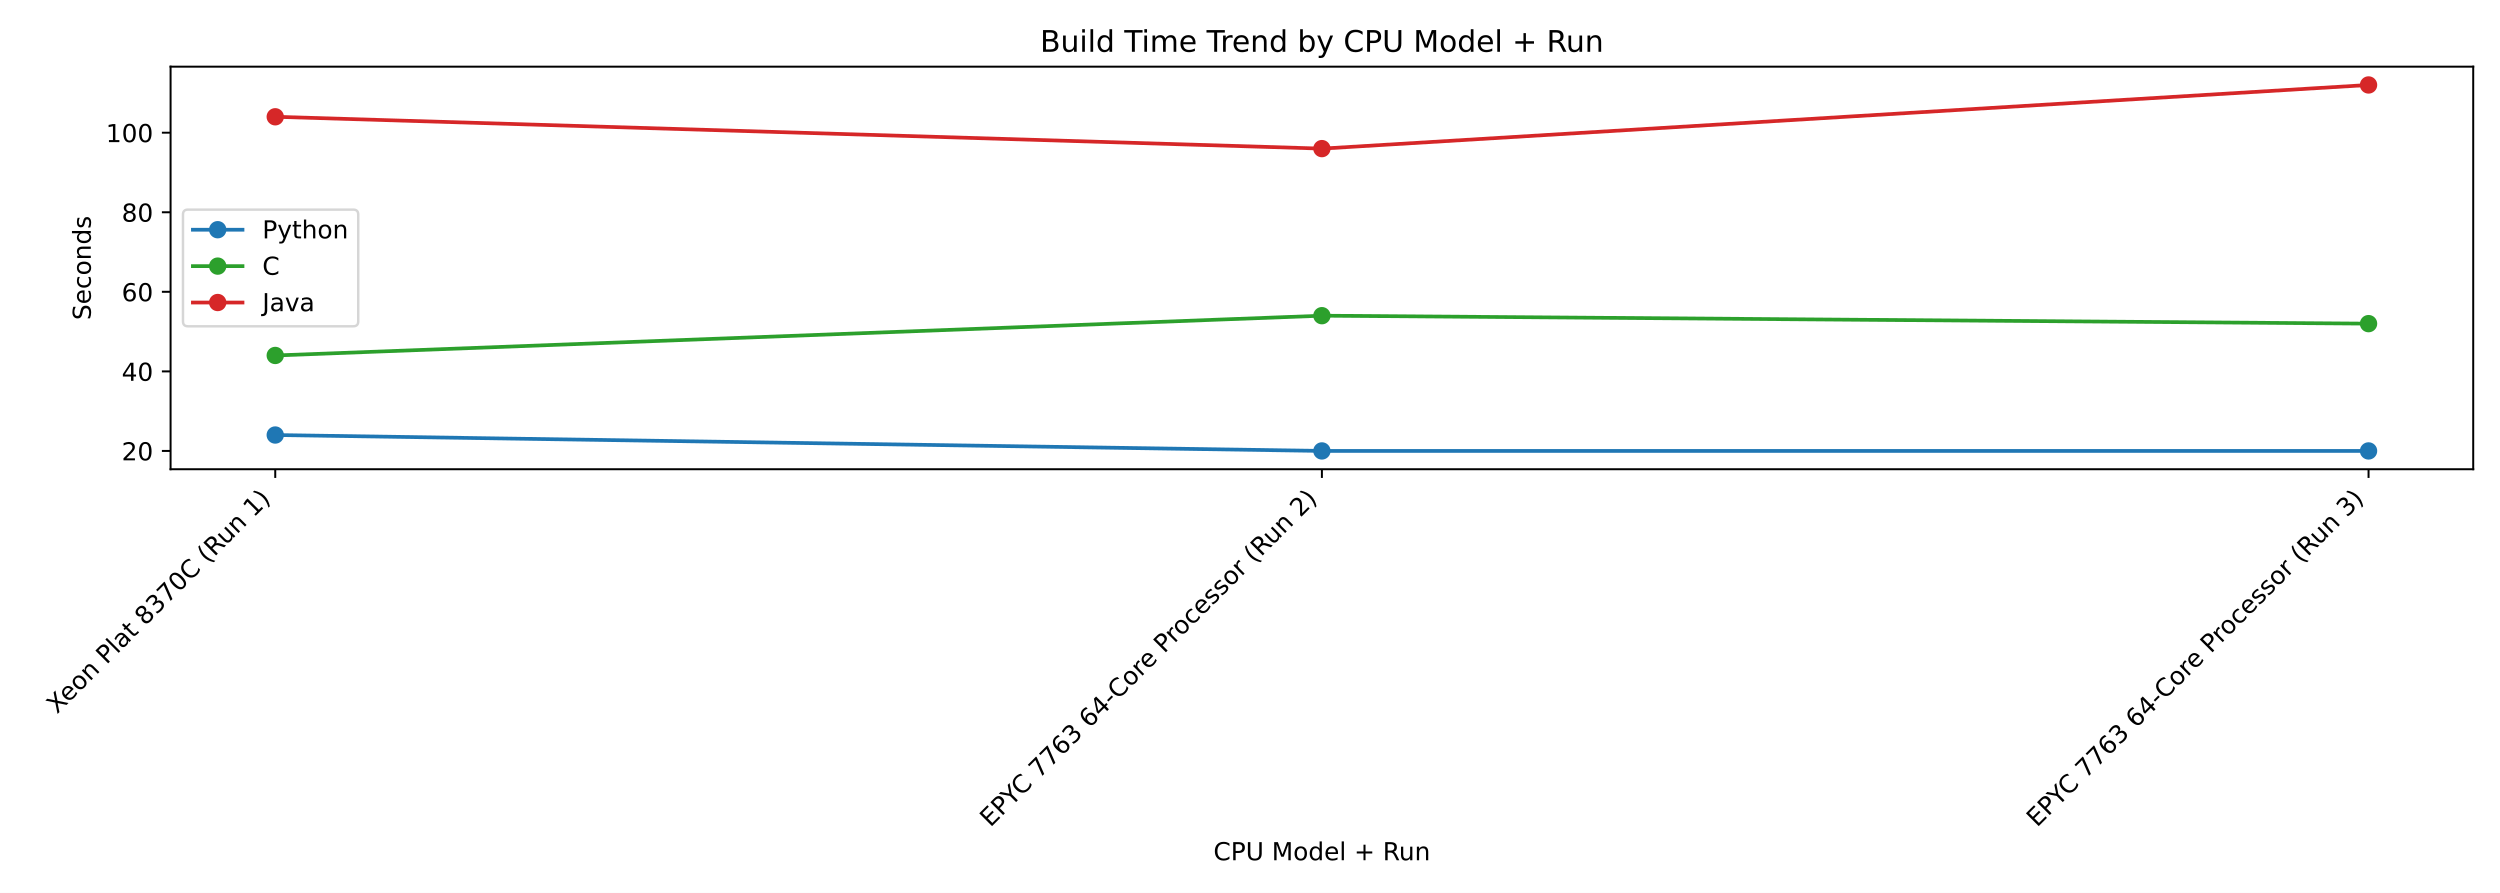
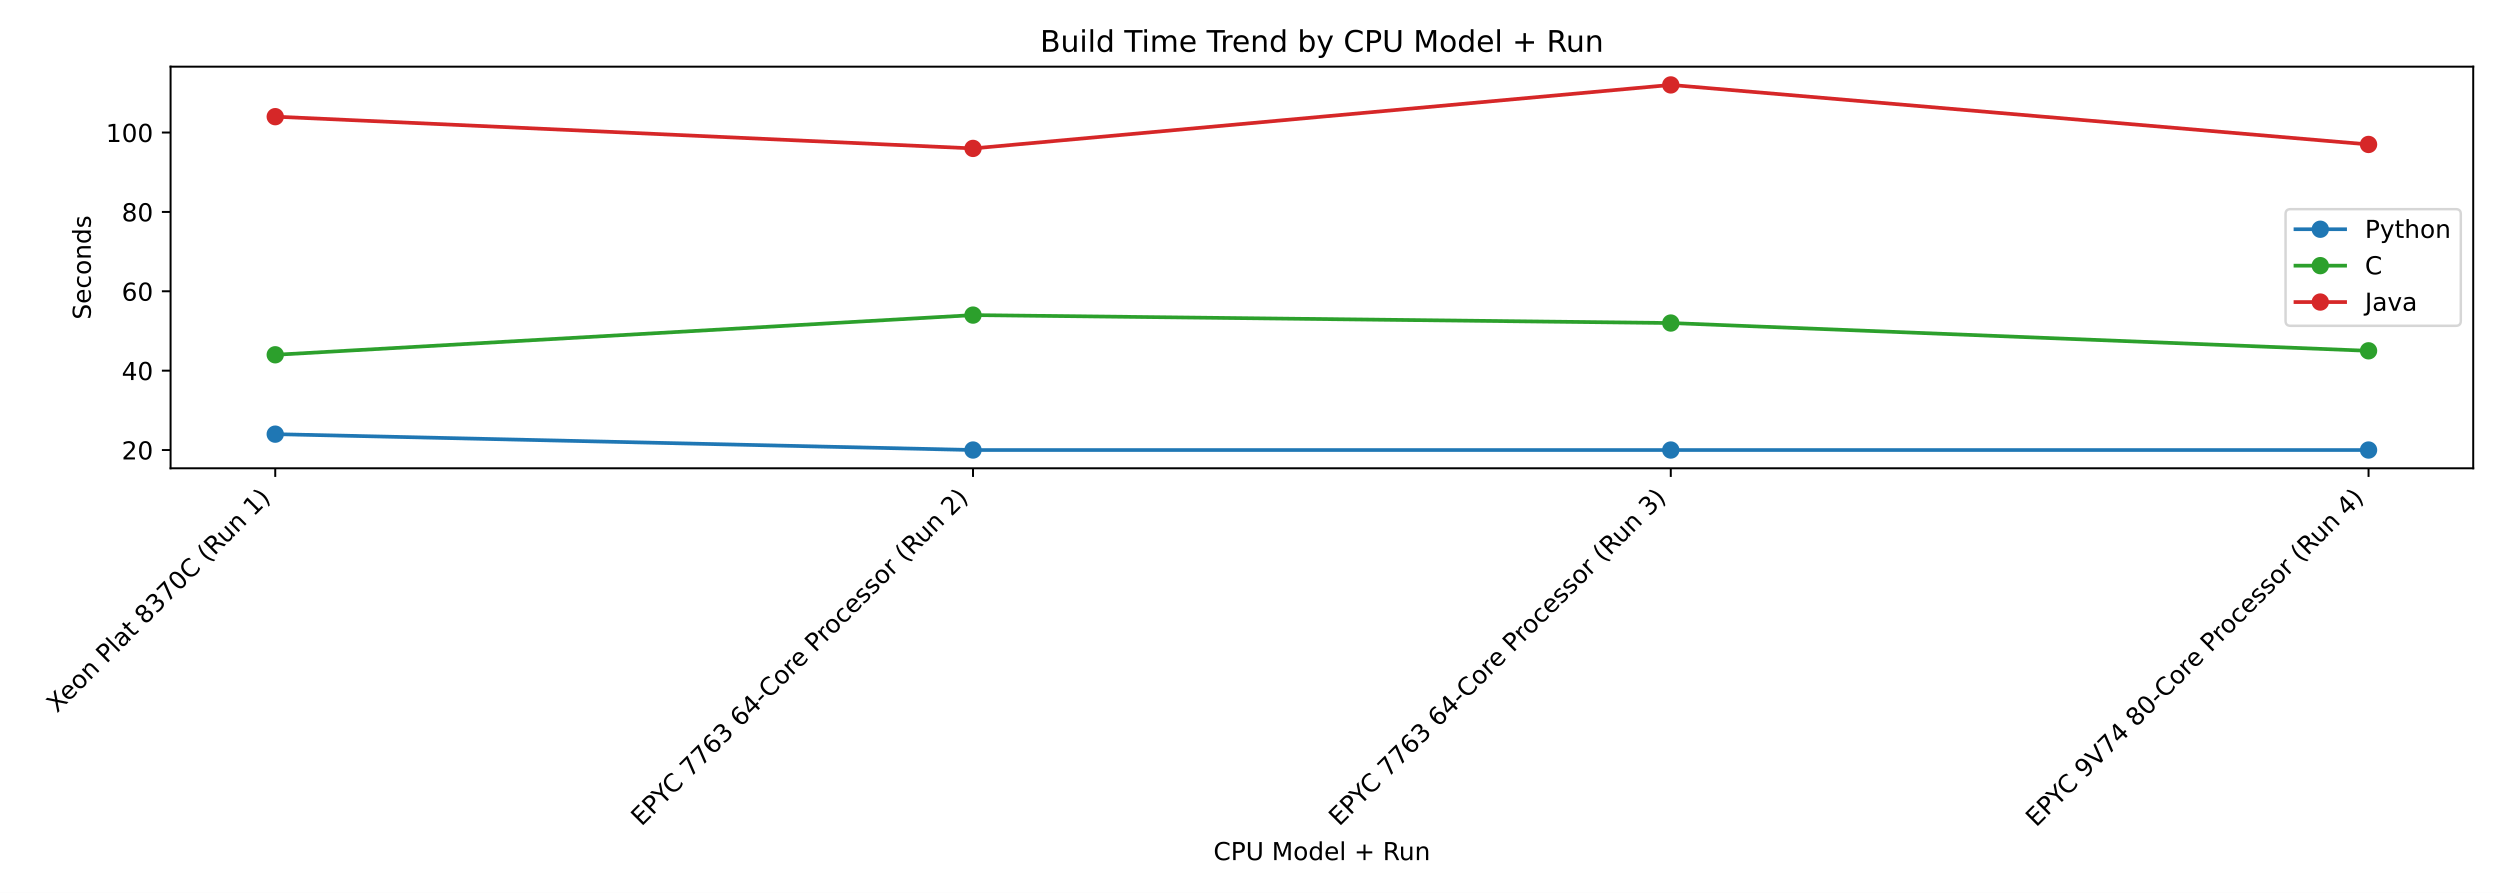
<svg xmlns="http://www.w3.org/2000/svg" xmlns:xlink="http://www.w3.org/1999/xlink" width="1008pt" height="360pt" viewBox="0 0 1008 360" version="1.1">
  <defs>
    <style type="text/css">*{stroke-linejoin: round; stroke-linecap: butt}</style>
  </defs>
  <g id="figure_1">
    <g id="patch_1">
      <path d="M 0 360  L 1008 360  L 1008 0  L 0 0  z " style="fill: #ffffff" />
    </g>
    <g id="axes_1">
      <g id="patch_2">
-         <path d="M 68.777 189.195  L 997.2 189.195  L 997.2 26.88  L 68.777 26.88  z " style="fill: #ffffff" />
+         <path d="M 68.777 188.813  L 997.2 188.813  L 997.2 26.88  L 68.777 26.88  z " style="fill: #ffffff" />
      </g>
      <g id="matplotlib.axis_1">
        <g id="xtick_1">
          <g id="line2d_1">
            <defs>
-               <path id="m099f69e1a4" d="M 0 0  L 0 3.5  " style="stroke: #000000; stroke-width: 0.8" />
-             </defs>
-             <g>
-               <use xlink:href="#m099f69e1a4" x="110.979" y="189.195" style="stroke: #000000; stroke-width: 0.8" />
+               <path id="m5caff3fb95" d="M 0 0  L 0 3.5  " style="stroke: #000000; stroke-width: 0.8" />
+             </defs>
+             <g>
+               <use xlink:href="#m5caff3fb95" x="110.979" y="188.813" style="stroke: #000000; stroke-width: 0.8" />
            </g>
          </g>
          <g id="text_1">
-             <g transform="translate(22.99344 288.0822) rotate(-45) scale(0.1 -0.1)">
+             <g transform="translate(22.99344 287.7003) rotate(-45) scale(0.1 -0.1)">
              <defs>
                <path id="DejaVuSans-58" d="M 403 4666  L 1081 4666  L 2241 2931  L 3406 4666  L 4084 4666  L 2584 2425  L 4184 0  L 3506 0  L 2194 1984  L 872 0  L 191 0  L 1856 2491  L 403 4666  z " transform="scale(0.015625)" />
                <path id="DejaVuSans-65" d="M 3597 1894  L 3597 1613  L 953 1613  Q 991 1019 1311 708  Q 1631 397 2203 397  Q 2534 397 2845 478  Q 3156 559 3463 722  L 3463 178  Q 3153 47 2828 -22  Q 2503 -91 2169 -91  Q 1331 -91 842 396  Q 353 884 353 1716  Q 353 2575 817 3079  Q 1281 3584 2069 3584  Q 2775 3584 3186 3129  Q 3597 2675 3597 1894  z M 3022 2063  Q 3016 2534 2758 2815  Q 2500 3097 2075 3097  Q 1594 3097 1305 2825  Q 1016 2553 972 2059  L 3022 2063  z " transform="scale(0.015625)" />
                <path id="DejaVuSans-6f" d="M 1959 3097  Q 1497 3097 1228 2736  Q 959 2375 959 1747  Q 959 1119 1226 758  Q 1494 397 1959 397  Q 2419 397 2687 759  Q 2956 1122 2956 1747  Q 2956 2369 2687 2733  Q 2419 3097 1959 3097  z M 1959 3584  Q 2709 3584 3137 3096  Q 3566 2609 3566 1747  Q 3566 888 3137 398  Q 2709 -91 1959 -91  Q 1206 -91 779 398  Q 353 888 353 1747  Q 353 2609 779 3096  Q 1206 3584 1959 3584  z " transform="scale(0.015625)" />
                <path id="DejaVuSans-6e" d="M 3513 2113  L 3513 0  L 2938 0  L 2938 2094  Q 2938 2591 2744 2837  Q 2550 3084 2163 3084  Q 1697 3084 1428 2787  Q 1159 2491 1159 1978  L 1159 0  L 581 0  L 581 3500  L 1159 3500  L 1159 2956  Q 1366 3272 1645 3428  Q 1925 3584 2291 3584  Q 2894 3584 3203 3211  Q 3513 2838 3513 2113  z " transform="scale(0.015625)" />
                <path id="DejaVuSans-20" transform="scale(0.015625)" />
                <path id="DejaVuSans-50" d="M 1259 4147  L 1259 2394  L 2053 2394  Q 2494 2394 2734 2622  Q 2975 2850 2975 3272  Q 2975 3691 2734 3919  Q 2494 4147 2053 4147  L 1259 4147  z M 628 4666  L 2053 4666  Q 2838 4666 3239 4311  Q 3641 3956 3641 3272  Q 3641 2581 3239 2228  Q 2838 1875 2053 1875  L 1259 1875  L 1259 0  L 628 0  L 628 4666  z " transform="scale(0.015625)" />
                <path id="DejaVuSans-6c" d="M 603 4863  L 1178 4863  L 1178 0  L 603 0  L 603 4863  z " transform="scale(0.015625)" />
                <path id="DejaVuSans-61" d="M 2194 1759  Q 1497 1759 1228 1600  Q 959 1441 959 1056  Q 959 750 1161 570  Q 1363 391 1709 391  Q 2188 391 2477 730  Q 2766 1069 2766 1631  L 2766 1759  L 2194 1759  z M 3341 1997  L 3341 0  L 2766 0  L 2766 531  Q 2569 213 2275 61  Q 1981 -91 1556 -91  Q 1019 -91 701 211  Q 384 513 384 1019  Q 384 1609 779 1909  Q 1175 2209 1959 2209  L 2766 2209  L 2766 2266  Q 2766 2663 2505 2880  Q 2244 3097 1772 3097  Q 1472 3097 1187 3025  Q 903 2953 641 2809  L 641 3341  Q 956 3463 1253 3523  Q 1550 3584 1831 3584  Q 2591 3584 2966 3190  Q 3341 2797 3341 1997  z " transform="scale(0.015625)" />
                <path id="DejaVuSans-74" d="M 1172 4494  L 1172 3500  L 2356 3500  L 2356 3053  L 1172 3053  L 1172 1153  Q 1172 725 1289 603  Q 1406 481 1766 481  L 2356 481  L 2356 0  L 1766 0  Q 1100 0 847 248  Q 594 497 594 1153  L 594 3053  L 172 3053  L 172 3500  L 594 3500  L 594 4494  L 1172 4494  z " transform="scale(0.015625)" />
                <path id="DejaVuSans-38" d="M 2034 2216  Q 1584 2216 1326 1975  Q 1069 1734 1069 1313  Q 1069 891 1326 650  Q 1584 409 2034 409  Q 2484 409 2743 651  Q 3003 894 3003 1313  Q 3003 1734 2745 1975  Q 2488 2216 2034 2216  z M 1403 2484  Q 997 2584 770 2862  Q 544 3141 544 3541  Q 544 4100 942 4425  Q 1341 4750 2034 4750  Q 2731 4750 3128 4425  Q 3525 4100 3525 3541  Q 3525 3141 3298 2862  Q 3072 2584 2669 2484  Q 3125 2378 3379 2068  Q 3634 1759 3634 1313  Q 3634 634 3220 271  Q 2806 -91 2034 -91  Q 1263 -91 848 271  Q 434 634 434 1313  Q 434 1759 690 2068  Q 947 2378 1403 2484  z M 1172 3481  Q 1172 3119 1398 2916  Q 1625 2713 2034 2713  Q 2441 2713 2670 2916  Q 2900 3119 2900 3481  Q 2900 3844 2670 4047  Q 2441 4250 2034 4250  Q 1625 4250 1398 4047  Q 1172 3844 1172 3481  z " transform="scale(0.015625)" />
                <path id="DejaVuSans-33" d="M 2597 2516  Q 3050 2419 3304 2112  Q 3559 1806 3559 1356  Q 3559 666 3084 287  Q 2609 -91 1734 -91  Q 1441 -91 1130 -33  Q 819 25 488 141  L 488 750  Q 750 597 1062 519  Q 1375 441 1716 441  Q 2309 441 2620 675  Q 2931 909 2931 1356  Q 2931 1769 2642 2001  Q 2353 2234 1838 2234  L 1294 2234  L 1294 2753  L 1863 2753  Q 2328 2753 2575 2939  Q 2822 3125 2822 3475  Q 2822 3834 2567 4026  Q 2313 4219 1838 4219  Q 1578 4219 1281 4162  Q 984 4106 628 3988  L 628 4550  Q 988 4650 1302 4700  Q 1616 4750 1894 4750  Q 2613 4750 3031 4423  Q 3450 4097 3450 3541  Q 3450 3153 3228 2886  Q 3006 2619 2597 2516  z " transform="scale(0.015625)" />
                <path id="DejaVuSans-37" d="M 525 4666  L 3525 4666  L 3525 4397  L 1831 0  L 1172 0  L 2766 4134  L 525 4134  L 525 4666  z " transform="scale(0.015625)" />
                <path id="DejaVuSans-30" d="M 2034 4250  Q 1547 4250 1301 3770  Q 1056 3291 1056 2328  Q 1056 1369 1301 889  Q 1547 409 2034 409  Q 2525 409 2770 889  Q 3016 1369 3016 2328  Q 3016 3291 2770 3770  Q 2525 4250 2034 4250  z M 2034 4750  Q 2819 4750 3233 4129  Q 3647 3509 3647 2328  Q 3647 1150 3233 529  Q 2819 -91 2034 -91  Q 1250 -91 836 529  Q 422 1150 422 2328  Q 422 3509 836 4129  Q 1250 4750 2034 4750  z " transform="scale(0.015625)" />
                <path id="DejaVuSans-43" d="M 4122 4306  L 4122 3641  Q 3803 3938 3442 4084  Q 3081 4231 2675 4231  Q 1875 4231 1450 3742  Q 1025 3253 1025 2328  Q 1025 1406 1450 917  Q 1875 428 2675 428  Q 3081 428 3442 575  Q 3803 722 4122 1019  L 4122 359  Q 3791 134 3420 21  Q 3050 -91 2638 -91  Q 1578 -91 968 557  Q 359 1206 359 2328  Q 359 3453 968 4101  Q 1578 4750 2638 4750  Q 3056 4750 3426 4639  Q 3797 4528 4122 4306  z " transform="scale(0.015625)" />
                <path id="DejaVuSans-28" d="M 1984 4856  Q 1566 4138 1362 3434  Q 1159 2731 1159 2009  Q 1159 1288 1364 580  Q 1569 -128 1984 -844  L 1484 -844  Q 1016 -109 783 600  Q 550 1309 550 2009  Q 550 2706 781 3412  Q 1013 4119 1484 4856  L 1984 4856  z " transform="scale(0.015625)" />
                <path id="DejaVuSans-52" d="M 2841 2188  Q 3044 2119 3236 1894  Q 3428 1669 3622 1275  L 4263 0  L 3584 0  L 2988 1197  Q 2756 1666 2539 1819  Q 2322 1972 1947 1972  L 1259 1972  L 1259 0  L 628 0  L 628 4666  L 2053 4666  Q 2853 4666 3247 4331  Q 3641 3997 3641 3322  Q 3641 2881 3436 2590  Q 3231 2300 2841 2188  z M 1259 4147  L 1259 2491  L 2053 2491  Q 2509 2491 2742 2702  Q 2975 2913 2975 3322  Q 2975 3731 2742 3939  Q 2509 4147 2053 4147  L 1259 4147  z " transform="scale(0.015625)" />
                <path id="DejaVuSans-75" d="M 544 1381  L 544 3500  L 1119 3500  L 1119 1403  Q 1119 906 1312 657  Q 1506 409 1894 409  Q 2359 409 2629 706  Q 2900 1003 2900 1516  L 2900 3500  L 3475 3500  L 3475 0  L 2900 0  L 2900 538  Q 2691 219 2414 64  Q 2138 -91 1772 -91  Q 1169 -91 856 284  Q 544 659 544 1381  z M 1991 3584  L 1991 3584  z " transform="scale(0.015625)" />
                <path id="DejaVuSans-31" d="M 794 531  L 1825 531  L 1825 4091  L 703 3866  L 703 4441  L 1819 4666  L 2450 4666  L 2450 531  L 3481 531  L 3481 0  L 794 0  L 794 531  z " transform="scale(0.015625)" />
                <path id="DejaVuSans-29" d="M 513 4856  L 1013 4856  Q 1481 4119 1714 3412  Q 1947 2706 1947 2009  Q 1947 1309 1714 600  Q 1481 -109 1013 -844  L 513 -844  Q 928 -128 1133 580  Q 1338 1288 1338 2009  Q 1338 2731 1133 3434  Q 928 4138 513 4856  z " transform="scale(0.015625)" />
              </defs>
              <use xlink:href="#DejaVuSans-58" />
              <use xlink:href="#DejaVuSans-65" transform="translate(64.00586 0)" />
              <use xlink:href="#DejaVuSans-6f" transform="translate(125.5293 0)" />
              <use xlink:href="#DejaVuSans-6e" transform="translate(186.7109 0)" />
              <use xlink:href="#DejaVuSans-20" transform="translate(250.0898 0)" />
              <use xlink:href="#DejaVuSans-50" transform="translate(281.877 0)" />
              <use xlink:href="#DejaVuSans-6c" transform="translate(342.1797 0)" />
              <use xlink:href="#DejaVuSans-61" transform="translate(369.9629 0)" />
              <use xlink:href="#DejaVuSans-74" transform="translate(431.2422 0)" />
              <use xlink:href="#DejaVuSans-20" transform="translate(470.4512 0)" />
              <use xlink:href="#DejaVuSans-38" transform="translate(502.2383 0)" />
              <use xlink:href="#DejaVuSans-33" transform="translate(565.8613 0)" />
              <use xlink:href="#DejaVuSans-37" transform="translate(629.4844 0)" />
              <use xlink:href="#DejaVuSans-30" transform="translate(693.1074 0)" />
              <use xlink:href="#DejaVuSans-43" transform="translate(756.7305 0)" />
              <use xlink:href="#DejaVuSans-20" transform="translate(826.5547 0)" />
              <use xlink:href="#DejaVuSans-28" transform="translate(858.3418 0)" />
              <use xlink:href="#DejaVuSans-52" transform="translate(897.3555 0)" />
              <use xlink:href="#DejaVuSans-75" transform="translate(962.3379 0)" />
              <use xlink:href="#DejaVuSans-6e" transform="translate(1025.717 0)" />
              <use xlink:href="#DejaVuSans-20" transform="translate(1089.096 0)" />
              <use xlink:href="#DejaVuSans-31" transform="translate(1120.883 0)" />
              <use xlink:href="#DejaVuSans-29" transform="translate(1184.506 0)" />
            </g>
          </g>
        </g>
        <g id="xtick_2">
          <g id="line2d_2">
            <g>
-               <use xlink:href="#m099f69e1a4" x="532.989" y="189.195" style="stroke: #000000; stroke-width: 0.8" />
+               <use xlink:href="#m5caff3fb95" x="392.319" y="188.813" style="stroke: #000000; stroke-width: 0.8" />
            </g>
          </g>
          <g id="text_2">
-             <g transform="translate(399.3058 333.78) rotate(-45) scale(0.1 -0.1)">
+             <g transform="translate(258.6357 333.3982) rotate(-45) scale(0.1 -0.1)">
              <defs>
                <path id="DejaVuSans-45" d="M 628 4666  L 3578 4666  L 3578 4134  L 1259 4134  L 1259 2753  L 3481 2753  L 3481 2222  L 1259 2222  L 1259 531  L 3634 531  L 3634 0  L 628 0  L 628 4666  z " transform="scale(0.015625)" />
                <path id="DejaVuSans-59" d="M -13 4666  L 666 4666  L 1959 2747  L 3244 4666  L 3922 4666  L 2272 2222  L 2272 0  L 1638 0  L 1638 2222  L -13 4666  z " transform="scale(0.015625)" />
                <path id="DejaVuSans-36" d="M 2113 2584  Q 1688 2584 1439 2293  Q 1191 2003 1191 1497  Q 1191 994 1439 701  Q 1688 409 2113 409  Q 2538 409 2786 701  Q 3034 994 3034 1497  Q 3034 2003 2786 2293  Q 2538 2584 2113 2584  z M 3366 4563  L 3366 3988  Q 3128 4100 2886 4159  Q 2644 4219 2406 4219  Q 1781 4219 1451 3797  Q 1122 3375 1075 2522  Q 1259 2794 1537 2939  Q 1816 3084 2150 3084  Q 2853 3084 3261 2657  Q 3669 2231 3669 1497  Q 3669 778 3244 343  Q 2819 -91 2113 -91  Q 1303 -91 875 529  Q 447 1150 447 2328  Q 447 3434 972 4092  Q 1497 4750 2381 4750  Q 2619 4750 2861 4703  Q 3103 4656 3366 4563  z " transform="scale(0.015625)" />
                <path id="DejaVuSans-34" d="M 2419 4116  L 825 1625  L 2419 1625  L 2419 4116  z M 2253 4666  L 3047 4666  L 3047 1625  L 3713 1625  L 3713 1100  L 3047 1100  L 3047 0  L 2419 0  L 2419 1100  L 313 1100  L 313 1709  L 2253 4666  z " transform="scale(0.015625)" />
                <path id="DejaVuSans-2d" d="M 313 2009  L 1997 2009  L 1997 1497  L 313 1497  L 313 2009  z " transform="scale(0.015625)" />
                <path id="DejaVuSans-72" d="M 2631 2963  Q 2534 3019 2420 3045  Q 2306 3072 2169 3072  Q 1681 3072 1420 2755  Q 1159 2438 1159 1844  L 1159 0  L 581 0  L 581 3500  L 1159 3500  L 1159 2956  Q 1341 3275 1631 3429  Q 1922 3584 2338 3584  Q 2397 3584 2469 3576  Q 2541 3569 2628 3553  L 2631 2963  z " transform="scale(0.015625)" />
                <path id="DejaVuSans-63" d="M 3122 3366  L 3122 2828  Q 2878 2963 2633 3030  Q 2388 3097 2138 3097  Q 1578 3097 1268 2742  Q 959 2388 959 1747  Q 959 1106 1268 751  Q 1578 397 2138 397  Q 2388 397 2633 464  Q 2878 531 3122 666  L 3122 134  Q 2881 22 2623 -34  Q 2366 -91 2075 -91  Q 1284 -91 818 406  Q 353 903 353 1747  Q 353 2603 823 3093  Q 1294 3584 2113 3584  Q 2378 3584 2631 3529  Q 2884 3475 3122 3366  z " transform="scale(0.015625)" />
                <path id="DejaVuSans-73" d="M 2834 3397  L 2834 2853  Q 2591 2978 2328 3040  Q 2066 3103 1784 3103  Q 1356 3103 1142 2972  Q 928 2841 928 2578  Q 928 2378 1081 2264  Q 1234 2150 1697 2047  L 1894 2003  Q 2506 1872 2764 1633  Q 3022 1394 3022 966  Q 3022 478 2636 193  Q 2250 -91 1575 -91  Q 1294 -91 989 -36  Q 684 19 347 128  L 347 722  Q 666 556 975 473  Q 1284 391 1588 391  Q 1994 391 2212 530  Q 2431 669 2431 922  Q 2431 1156 2273 1281  Q 2116 1406 1581 1522  L 1381 1569  Q 847 1681 609 1914  Q 372 2147 372 2553  Q 372 3047 722 3315  Q 1072 3584 1716 3584  Q 2034 3584 2315 3537  Q 2597 3491 2834 3397  z " transform="scale(0.015625)" />
                <path id="DejaVuSans-32" d="M 1228 531  L 3431 531  L 3431 0  L 469 0  L 469 531  Q 828 903 1448 1529  Q 2069 2156 2228 2338  Q 2531 2678 2651 2914  Q 2772 3150 2772 3378  Q 2772 3750 2511 3984  Q 2250 4219 1831 4219  Q 1534 4219 1204 4116  Q 875 4013 500 3803  L 500 4441  Q 881 4594 1212 4672  Q 1544 4750 1819 4750  Q 2544 4750 2975 4387  Q 3406 4025 3406 3419  Q 3406 3131 3298 2873  Q 3191 2616 2906 2266  Q 2828 2175 2409 1742  Q 1991 1309 1228 531  z " transform="scale(0.015625)" />
              </defs>
              <use xlink:href="#DejaVuSans-45" />
              <use xlink:href="#DejaVuSans-50" transform="translate(63.18359 0)" />
              <use xlink:href="#DejaVuSans-59" transform="translate(121.2363 0)" />
              <use xlink:href="#DejaVuSans-43" transform="translate(176.8203 0)" />
              <use xlink:href="#DejaVuSans-20" transform="translate(246.6445 0)" />
              <use xlink:href="#DejaVuSans-37" transform="translate(278.4316 0)" />
              <use xlink:href="#DejaVuSans-37" transform="translate(342.0547 0)" />
              <use xlink:href="#DejaVuSans-36" transform="translate(405.6777 0)" />
              <use xlink:href="#DejaVuSans-33" transform="translate(469.3008 0)" />
              <use xlink:href="#DejaVuSans-20" transform="translate(532.9238 0)" />
              <use xlink:href="#DejaVuSans-36" transform="translate(564.7109 0)" />
              <use xlink:href="#DejaVuSans-34" transform="translate(628.334 0)" />
              <use xlink:href="#DejaVuSans-2d" transform="translate(691.957 0)" />
              <use xlink:href="#DejaVuSans-43" transform="translate(728.041 0)" />
              <use xlink:href="#DejaVuSans-6f" transform="translate(797.8652 0)" />
              <use xlink:href="#DejaVuSans-72" transform="translate(859.0469 0)" />
              <use xlink:href="#DejaVuSans-65" transform="translate(897.9102 0)" />
              <use xlink:href="#DejaVuSans-20" transform="translate(959.4336 0)" />
              <use xlink:href="#DejaVuSans-50" transform="translate(991.2207 0)" />
              <use xlink:href="#DejaVuSans-72" transform="translate(1049.773 0)" />
              <use xlink:href="#DejaVuSans-6f" transform="translate(1088.637 0)" />
              <use xlink:href="#DejaVuSans-63" transform="translate(1149.818 0)" />
              <use xlink:href="#DejaVuSans-65" transform="translate(1204.799 0)" />
              <use xlink:href="#DejaVuSans-73" transform="translate(1266.322 0)" />
              <use xlink:href="#DejaVuSans-73" transform="translate(1318.422 0)" />
              <use xlink:href="#DejaVuSans-6f" transform="translate(1370.521 0)" />
              <use xlink:href="#DejaVuSans-72" transform="translate(1431.703 0)" />
              <use xlink:href="#DejaVuSans-20" transform="translate(1472.816 0)" />
              <use xlink:href="#DejaVuSans-28" transform="translate(1504.604 0)" />
              <use xlink:href="#DejaVuSans-52" transform="translate(1543.617 0)" />
              <use xlink:href="#DejaVuSans-75" transform="translate(1608.6 0)" />
              <use xlink:href="#DejaVuSans-6e" transform="translate(1671.979 0)" />
              <use xlink:href="#DejaVuSans-20" transform="translate(1735.357 0)" />
              <use xlink:href="#DejaVuSans-32" transform="translate(1767.145 0)" />
              <use xlink:href="#DejaVuSans-29" transform="translate(1830.768 0)" />
            </g>
          </g>
        </g>
        <g id="xtick_3">
          <g id="line2d_3">
            <g>
-               <use xlink:href="#m099f69e1a4" x="954.999" y="189.195" style="stroke: #000000; stroke-width: 0.8" />
+               <use xlink:href="#m5caff3fb95" x="673.659" y="188.813" style="stroke: #000000; stroke-width: 0.8" />
            </g>
          </g>
          <g id="text_3">
-             <g transform="translate(821.316 333.78) rotate(-45) scale(0.1 -0.1)">
+             <g transform="translate(539.9759 333.3982) rotate(-45) scale(0.1 -0.1)">
              <use xlink:href="#DejaVuSans-45" />
              <use xlink:href="#DejaVuSans-50" transform="translate(63.18359 0)" />
              <use xlink:href="#DejaVuSans-59" transform="translate(121.2363 0)" />
              <use xlink:href="#DejaVuSans-43" transform="translate(176.8203 0)" />
              <use xlink:href="#DejaVuSans-20" transform="translate(246.6445 0)" />
              <use xlink:href="#DejaVuSans-37" transform="translate(278.4316 0)" />
              <use xlink:href="#DejaVuSans-37" transform="translate(342.0547 0)" />
              <use xlink:href="#DejaVuSans-36" transform="translate(405.6777 0)" />
              <use xlink:href="#DejaVuSans-33" transform="translate(469.3008 0)" />
              <use xlink:href="#DejaVuSans-20" transform="translate(532.9238 0)" />
              <use xlink:href="#DejaVuSans-36" transform="translate(564.7109 0)" />
              <use xlink:href="#DejaVuSans-34" transform="translate(628.334 0)" />
              <use xlink:href="#DejaVuSans-2d" transform="translate(691.957 0)" />
              <use xlink:href="#DejaVuSans-43" transform="translate(728.041 0)" />
              <use xlink:href="#DejaVuSans-6f" transform="translate(797.8652 0)" />
              <use xlink:href="#DejaVuSans-72" transform="translate(859.0469 0)" />
              <use xlink:href="#DejaVuSans-65" transform="translate(897.9102 0)" />
              <use xlink:href="#DejaVuSans-20" transform="translate(959.4336 0)" />
              <use xlink:href="#DejaVuSans-50" transform="translate(991.2207 0)" />
              <use xlink:href="#DejaVuSans-72" transform="translate(1049.773 0)" />
              <use xlink:href="#DejaVuSans-6f" transform="translate(1088.637 0)" />
              <use xlink:href="#DejaVuSans-63" transform="translate(1149.818 0)" />
              <use xlink:href="#DejaVuSans-65" transform="translate(1204.799 0)" />
              <use xlink:href="#DejaVuSans-73" transform="translate(1266.322 0)" />
              <use xlink:href="#DejaVuSans-73" transform="translate(1318.422 0)" />
              <use xlink:href="#DejaVuSans-6f" transform="translate(1370.521 0)" />
              <use xlink:href="#DejaVuSans-72" transform="translate(1431.703 0)" />
              <use xlink:href="#DejaVuSans-20" transform="translate(1472.816 0)" />
              <use xlink:href="#DejaVuSans-28" transform="translate(1504.604 0)" />
              <use xlink:href="#DejaVuSans-52" transform="translate(1543.617 0)" />
              <use xlink:href="#DejaVuSans-75" transform="translate(1608.6 0)" />
              <use xlink:href="#DejaVuSans-6e" transform="translate(1671.979 0)" />
              <use xlink:href="#DejaVuSans-20" transform="translate(1735.357 0)" />
              <use xlink:href="#DejaVuSans-33" transform="translate(1767.145 0)" />
              <use xlink:href="#DejaVuSans-29" transform="translate(1830.768 0)" />
            </g>
          </g>
        </g>
-         <g id="text_4">
-           <g transform="translate(489.2661 346.849) scale(0.1 -0.1)">
+         <g id="xtick_4">
+           <g id="line2d_4">
+             <g>
+               <use xlink:href="#m5caff3fb95" x="954.999" y="188.813" style="stroke: #000000; stroke-width: 0.8" />
+             </g>
+           </g>
+           <g id="text_4">
+             <g transform="translate(820.9779 333.7363) rotate(-45) scale(0.1 -0.1)">
+               <defs>
+                 <path id="DejaVuSans-39" d="M 703 97  L 703 672  Q 941 559 1184 500  Q 1428 441 1663 441  Q 2288 441 2617 861  Q 2947 1281 2994 2138  Q 2813 1869 2534 1725  Q 2256 1581 1919 1581  Q 1219 1581 811 2004  Q 403 2428 403 3163  Q 403 3881 828 4315  Q 1253 4750 1959 4750  Q 2769 4750 3195 4129  Q 3622 3509 3622 2328  Q 3622 1225 3098 567  Q 2575 -91 1691 -91  Q 1453 -91 1209 -44  Q 966 3 703 97  z M 1959 2075  Q 2384 2075 2632 2365  Q 2881 2656 2881 3163  Q 2881 3666 2632 3958  Q 2384 4250 1959 4250  Q 1534 4250 1286 3958  Q 1038 3666 1038 3163  Q 1038 2656 1286 2365  Q 1534 2075 1959 2075  z " transform="scale(0.015625)" />
+                 <path id="DejaVuSans-56" d="M 1831 0  L 50 4666  L 709 4666  L 2188 738  L 3669 4666  L 4325 4666  L 2547 0  L 1831 0  z " transform="scale(0.015625)" />
+               </defs>
+               <use xlink:href="#DejaVuSans-45" />
+               <use xlink:href="#DejaVuSans-50" transform="translate(63.18359 0)" />
+               <use xlink:href="#DejaVuSans-59" transform="translate(121.2363 0)" />
+               <use xlink:href="#DejaVuSans-43" transform="translate(176.8203 0)" />
+               <use xlink:href="#DejaVuSans-20" transform="translate(246.6445 0)" />
+               <use xlink:href="#DejaVuSans-39" transform="translate(278.4316 0)" />
+               <use xlink:href="#DejaVuSans-56" transform="translate(342.0547 0)" />
+               <use xlink:href="#DejaVuSans-37" transform="translate(410.4629 0)" />
+               <use xlink:href="#DejaVuSans-34" transform="translate(474.0859 0)" />
+               <use xlink:href="#DejaVuSans-20" transform="translate(537.709 0)" />
+               <use xlink:href="#DejaVuSans-38" transform="translate(569.4961 0)" />
+               <use xlink:href="#DejaVuSans-30" transform="translate(633.1191 0)" />
+               <use xlink:href="#DejaVuSans-2d" transform="translate(696.7422 0)" />
+               <use xlink:href="#DejaVuSans-43" transform="translate(732.8262 0)" />
+               <use xlink:href="#DejaVuSans-6f" transform="translate(802.6504 0)" />
+               <use xlink:href="#DejaVuSans-72" transform="translate(863.832 0)" />
+               <use xlink:href="#DejaVuSans-65" transform="translate(902.6953 0)" />
+               <use xlink:href="#DejaVuSans-20" transform="translate(964.2188 0)" />
+               <use xlink:href="#DejaVuSans-50" transform="translate(996.0059 0)" />
+               <use xlink:href="#DejaVuSans-72" transform="translate(1054.559 0)" />
+               <use xlink:href="#DejaVuSans-6f" transform="translate(1093.422 0)" />
+               <use xlink:href="#DejaVuSans-63" transform="translate(1154.604 0)" />
+               <use xlink:href="#DejaVuSans-65" transform="translate(1209.584 0)" />
+               <use xlink:href="#DejaVuSans-73" transform="translate(1271.107 0)" />
+               <use xlink:href="#DejaVuSans-73" transform="translate(1323.207 0)" />
+               <use xlink:href="#DejaVuSans-6f" transform="translate(1375.307 0)" />
+               <use xlink:href="#DejaVuSans-72" transform="translate(1436.488 0)" />
+               <use xlink:href="#DejaVuSans-20" transform="translate(1477.602 0)" />
+               <use xlink:href="#DejaVuSans-28" transform="translate(1509.389 0)" />
+               <use xlink:href="#DejaVuSans-52" transform="translate(1548.402 0)" />
+               <use xlink:href="#DejaVuSans-75" transform="translate(1613.385 0)" />
+               <use xlink:href="#DejaVuSans-6e" transform="translate(1676.764 0)" />
+               <use xlink:href="#DejaVuSans-20" transform="translate(1740.143 0)" />
+               <use xlink:href="#DejaVuSans-34" transform="translate(1771.93 0)" />
+               <use xlink:href="#DejaVuSans-29" transform="translate(1835.553 0)" />
+             </g>
+           </g>
+         </g>
+         <g id="text_5">
+           <g transform="translate(489.2661 346.8053) scale(0.1 -0.1)">
            <defs>
              <path id="DejaVuSans-55" d="M 556 4666  L 1191 4666  L 1191 1831  Q 1191 1081 1462 751  Q 1734 422 2344 422  Q 2950 422 3222 751  Q 3494 1081 3494 1831  L 3494 4666  L 4128 4666  L 4128 1753  Q 4128 841 3676 375  Q 3225 -91 2344 -91  Q 1459 -91 1007 375  Q 556 841 556 1753  L 556 4666  z " transform="scale(0.015625)" />
              <path id="DejaVuSans-4d" d="M 628 4666  L 1569 4666  L 2759 1491  L 3956 4666  L 4897 4666  L 4897 0  L 4281 0  L 4281 4097  L 3078 897  L 2444 897  L 1241 4097  L 1241 0  L 628 0  L 628 4666  z " transform="scale(0.015625)" />
              <path id="DejaVuSans-64" d="M 2906 2969  L 2906 4863  L 3481 4863  L 3481 0  L 2906 0  L 2906 525  Q 2725 213 2448 61  Q 2172 -91 1784 -91  Q 1150 -91 751 415  Q 353 922 353 1747  Q 353 2572 751 3078  Q 1150 3584 1784 3584  Q 2172 3584 2448 3432  Q 2725 3281 2906 2969  z M 947 1747  Q 947 1113 1208 752  Q 1469 391 1925 391  Q 2381 391 2643 752  Q 2906 1113 2906 1747  Q 2906 2381 2643 2742  Q 2381 3103 1925 3103  Q 1469 3103 1208 2742  Q 947 2381 947 1747  z " transform="scale(0.015625)" />
              <path id="DejaVuSans-2b" d="M 2944 4013  L 2944 2272  L 4684 2272  L 4684 1741  L 2944 1741  L 2944 0  L 2419 0  L 2419 1741  L 678 1741  L 678 2272  L 2419 2272  L 2419 4013  L 2944 4013  z " transform="scale(0.015625)" />
            </defs>
            <use xlink:href="#DejaVuSans-43" />
            <use xlink:href="#DejaVuSans-50" transform="translate(69.82422 0)" />
            <use xlink:href="#DejaVuSans-55" transform="translate(130.127 0)" />
            <use xlink:href="#DejaVuSans-20" transform="translate(203.3203 0)" />
            <use xlink:href="#DejaVuSans-4d" transform="translate(235.1074 0)" />
            <use xlink:href="#DejaVuSans-6f" transform="translate(321.3867 0)" />
            <use xlink:href="#DejaVuSans-64" transform="translate(382.5684 0)" />
            <use xlink:href="#DejaVuSans-65" transform="translate(446.0449 0)" />
            <use xlink:href="#DejaVuSans-6c" transform="translate(507.5684 0)" />
            <use xlink:href="#DejaVuSans-20" transform="translate(535.3516 0)" />
            <use xlink:href="#DejaVuSans-2b" transform="translate(567.1387 0)" />
            <use xlink:href="#DejaVuSans-20" transform="translate(650.9277 0)" />
            <use xlink:href="#DejaVuSans-52" transform="translate(682.7148 0)" />
            <use xlink:href="#DejaVuSans-75" transform="translate(747.6973 0)" />
            <use xlink:href="#DejaVuSans-6e" transform="translate(811.0762 0)" />
          </g>
        </g>
      </g>
      <g id="matplotlib.axis_2">
        <g id="ytick_1">
-           <g id="line2d_4">
-             <defs>
-               <path id="m8f32194671" d="M 0 0  L -3.5 0  " style="stroke: #000000; stroke-width: 0.8" />
-             </defs>
-             <g>
-               <use xlink:href="#m8f32194671" x="68.777" y="181.817" style="stroke: #000000; stroke-width: 0.8" />
-             </g>
-           </g>
-           <g id="text_5">
-             <g transform="translate(49.0525 185.616) scale(0.1 -0.1)">
+           <g id="line2d_5">
+             <defs>
+               <path id="m54c2127c30" d="M 0 0  L -3.5 0  " style="stroke: #000000; stroke-width: 0.8" />
+             </defs>
+             <g>
+               <use xlink:href="#m54c2127c30" x="68.777" y="181.452" style="stroke: #000000; stroke-width: 0.8" />
+             </g>
+           </g>
+           <g id="text_6">
+             <g transform="translate(49.0525 185.2515) scale(0.1 -0.1)">
              <use xlink:href="#DejaVuSans-32" />
              <use xlink:href="#DejaVuSans-30" transform="translate(63.62305 0)" />
            </g>
          </g>
        </g>
        <g id="ytick_2">
-           <g id="line2d_5">
-             <g>
-               <use xlink:href="#m8f32194671" x="68.777" y="149.739" style="stroke: #000000; stroke-width: 0.8" />
-             </g>
-           </g>
-           <g id="text_6">
-             <g transform="translate(49.0525 153.538) scale(0.1 -0.1)">
+           <g id="line2d_6">
+             <g>
+               <use xlink:href="#m54c2127c30" x="68.777" y="149.45" style="stroke: #000000; stroke-width: 0.8" />
+             </g>
+           </g>
+           <g id="text_7">
+             <g transform="translate(49.0525 153.249) scale(0.1 -0.1)">
              <use xlink:href="#DejaVuSans-34" />
              <use xlink:href="#DejaVuSans-30" transform="translate(63.62305 0)" />
            </g>
          </g>
        </g>
        <g id="ytick_3">
-           <g id="line2d_6">
-             <g>
-               <use xlink:href="#m8f32194671" x="68.777" y="117.661" style="stroke: #000000; stroke-width: 0.8" />
-             </g>
-           </g>
-           <g id="text_7">
-             <g transform="translate(49.0525 121.46) scale(0.1 -0.1)">
+           <g id="line2d_7">
+             <g>
+               <use xlink:href="#m54c2127c30" x="68.777" y="117.447" style="stroke: #000000; stroke-width: 0.8" />
+             </g>
+           </g>
+           <g id="text_8">
+             <g transform="translate(49.0525 121.2464) scale(0.1 -0.1)">
              <use xlink:href="#DejaVuSans-36" />
              <use xlink:href="#DejaVuSans-30" transform="translate(63.62305 0)" />
            </g>
          </g>
        </g>
        <g id="ytick_4">
-           <g id="line2d_7">
-             <g>
-               <use xlink:href="#m8f32194671" x="68.777" y="85.583" style="stroke: #000000; stroke-width: 0.8" />
-             </g>
-           </g>
-           <g id="text_8">
-             <g transform="translate(49.0525 89.38198) scale(0.1 -0.1)">
+           <g id="line2d_8">
+             <g>
+               <use xlink:href="#m54c2127c30" x="68.777" y="85.445" style="stroke: #000000; stroke-width: 0.8" />
+             </g>
+           </g>
+           <g id="text_9">
+             <g transform="translate(49.0525 89.24388) scale(0.1 -0.1)">
              <use xlink:href="#DejaVuSans-38" />
              <use xlink:href="#DejaVuSans-30" transform="translate(63.62305 0)" />
            </g>
          </g>
        </g>
        <g id="ytick_5">
-           <g id="line2d_8">
-             <g>
-               <use xlink:href="#m8f32194671" x="68.777" y="53.505" style="stroke: #000000; stroke-width: 0.8" />
-             </g>
-           </g>
-           <g id="text_9">
-             <g transform="translate(42.69 57.30397) scale(0.1 -0.1)">
+           <g id="line2d_9">
+             <g>
+               <use xlink:href="#m54c2127c30" x="68.777" y="53.442" style="stroke: #000000; stroke-width: 0.8" />
+             </g>
+           </g>
+           <g id="text_10">
+             <g transform="translate(42.69 57.24133) scale(0.1 -0.1)">
              <use xlink:href="#DejaVuSans-31" />
              <use xlink:href="#DejaVuSans-30" transform="translate(63.62305 0)" />
              <use xlink:href="#DejaVuSans-30" transform="translate(127.2461 0)" />
            </g>
          </g>
        </g>
-         <g id="text_10">
-           <g transform="translate(36.61031 129.0444) rotate(-90) scale(0.1 -0.1)">
+         <g id="text_11">
+           <g transform="translate(36.61031 128.8535) rotate(-90) scale(0.1 -0.1)">
            <defs>
              <path id="DejaVuSans-53" d="M 3425 4513  L 3425 3897  Q 3066 4069 2747 4153  Q 2428 4238 2131 4238  Q 1616 4238 1336 4038  Q 1056 3838 1056 3469  Q 1056 3159 1242 3001  Q 1428 2844 1947 2747  L 2328 2669  Q 3034 2534 3370 2195  Q 3706 1856 3706 1288  Q 3706 609 3251 259  Q 2797 -91 1919 -91  Q 1588 -91 1214 -16  Q 841 59 441 206  L 441 856  Q 825 641 1194 531  Q 1563 422 1919 422  Q 2459 422 2753 634  Q 3047 847 3047 1241  Q 3047 1584 2836 1778  Q 2625 1972 2144 2069  L 1759 2144  Q 1053 2284 737 2584  Q 422 2884 422 3419  Q 422 4038 858 4394  Q 1294 4750 2059 4750  Q 2388 4750 2728 4690  Q 3069 4631 3425 4513  z " transform="scale(0.015625)" />
            </defs>
            <use xlink:href="#DejaVuSans-53" />
            <use xlink:href="#DejaVuSans-65" transform="translate(63.47656 0)" />
            <use xlink:href="#DejaVuSans-63" transform="translate(125 0)" />
            <use xlink:href="#DejaVuSans-6f" transform="translate(179.9805 0)" />
            <use xlink:href="#DejaVuSans-6e" transform="translate(241.1621 0)" />
            <use xlink:href="#DejaVuSans-64" transform="translate(304.541 0)" />
            <use xlink:href="#DejaVuSans-73" transform="translate(368.0176 0)" />
          </g>
        </g>
      </g>
-       <g id="line2d_9">
-         <path d="M 110.979 175.401  L 532.989 181.817  L 954.999 181.817  " clip-path="url(#pe4ee0ca2cb)" style="fill: none; stroke: #1f77b4; stroke-width: 1.5; stroke-linecap: square" />
+       <g id="line2d_10">
+         <path d="M 110.979 175.052  L 392.319 181.452  L 673.659 181.452  L 954.999 181.452  " clip-path="url(#p9d8c6e2c85)" style="fill: none; stroke: #1f77b4; stroke-width: 1.5; stroke-linecap: square" />
        <defs>
-           <path id="ma20480d76b" d="M 0 3  C 0.796 3 1.559 2.684 2.121 2.121  C 2.684 1.559 3 0.796 3 0  C 3 -0.796 2.684 -1.559 2.121 -2.121  C 1.559 -2.684 0.796 -3 0 -3  C -0.796 -3 -1.559 -2.684 -2.121 -2.121  C -2.684 -1.559 -3 -0.796 -3 0  C -3 0.796 -2.684 1.559 -2.121 2.121  C -1.559 2.684 -0.796 3 0 3  z " style="stroke: #1f77b4" />
+           <path id="m70d9141409" d="M 0 3  C 0.796 3 1.559 2.684 2.121 2.121  C 2.684 1.559 3 0.796 3 0  C 3 -0.796 2.684 -1.559 2.121 -2.121  C 1.559 -2.684 0.796 -3 0 -3  C -0.796 -3 -1.559 -2.684 -2.121 -2.121  C -2.684 -1.559 -3 -0.796 -3 0  C -3 0.796 -2.684 1.559 -2.121 2.121  C -1.559 2.684 -0.796 3 0 3  z " style="stroke: #1f77b4" />
        </defs>
-         <g clip-path="url(#pe4ee0ca2cb)">
-           <use xlink:href="#ma20480d76b" x="110.979" y="175.401" style="fill: #1f77b4; stroke: #1f77b4" />
-           <use xlink:href="#ma20480d76b" x="532.989" y="181.817" style="fill: #1f77b4; stroke: #1f77b4" />
-           <use xlink:href="#ma20480d76b" x="954.999" y="181.817" style="fill: #1f77b4; stroke: #1f77b4" />
-         </g>
-       </g>
-       <g id="line2d_10">
-         <path d="M 110.979 143.323  L 532.989 127.284  L 954.999 130.492  " clip-path="url(#pe4ee0ca2cb)" style="fill: none; stroke: #2ca02c; stroke-width: 1.5; stroke-linecap: square" />
+         <g clip-path="url(#p9d8c6e2c85)">
+           <use xlink:href="#m70d9141409" x="110.979" y="175.052" style="fill: #1f77b4; stroke: #1f77b4" />
+           <use xlink:href="#m70d9141409" x="392.319" y="181.452" style="fill: #1f77b4; stroke: #1f77b4" />
+           <use xlink:href="#m70d9141409" x="673.659" y="181.452" style="fill: #1f77b4; stroke: #1f77b4" />
+           <use xlink:href="#m70d9141409" x="954.999" y="181.452" style="fill: #1f77b4; stroke: #1f77b4" />
+         </g>
+       </g>
+       <g id="line2d_11">
+         <path d="M 110.979 143.049  L 392.319 127.048  L 673.659 130.248  L 954.999 141.449  " clip-path="url(#p9d8c6e2c85)" style="fill: none; stroke: #2ca02c; stroke-width: 1.5; stroke-linecap: square" />
        <defs>
-           <path id="m7e58b7368a" d="M 0 3  C 0.796 3 1.559 2.684 2.121 2.121  C 2.684 1.559 3 0.796 3 0  C 3 -0.796 2.684 -1.559 2.121 -2.121  C 1.559 -2.684 0.796 -3 0 -3  C -0.796 -3 -1.559 -2.684 -2.121 -2.121  C -2.684 -1.559 -3 -0.796 -3 0  C -3 0.796 -2.684 1.559 -2.121 2.121  C -1.559 2.684 -0.796 3 0 3  z " style="stroke: #2ca02c" />
+           <path id="ma663ca88cf" d="M 0 3  C 0.796 3 1.559 2.684 2.121 2.121  C 2.684 1.559 3 0.796 3 0  C 3 -0.796 2.684 -1.559 2.121 -2.121  C 1.559 -2.684 0.796 -3 0 -3  C -0.796 -3 -1.559 -2.684 -2.121 -2.121  C -2.684 -1.559 -3 -0.796 -3 0  C -3 0.796 -2.684 1.559 -2.121 2.121  C -1.559 2.684 -0.796 3 0 3  z " style="stroke: #2ca02c" />
        </defs>
-         <g clip-path="url(#pe4ee0ca2cb)">
-           <use xlink:href="#m7e58b7368a" x="110.979" y="143.323" style="fill: #2ca02c; stroke: #2ca02c" />
-           <use xlink:href="#m7e58b7368a" x="532.989" y="127.284" style="fill: #2ca02c; stroke: #2ca02c" />
-           <use xlink:href="#m7e58b7368a" x="954.999" y="130.492" style="fill: #2ca02c; stroke: #2ca02c" />
-         </g>
-       </g>
-       <g id="line2d_11">
-         <path d="M 110.979 47.089  L 532.989 59.92  L 954.999 34.258  " clip-path="url(#pe4ee0ca2cb)" style="fill: none; stroke: #d62728; stroke-width: 1.5; stroke-linecap: square" />
+         <g clip-path="url(#p9d8c6e2c85)">
+           <use xlink:href="#ma663ca88cf" x="110.979" y="143.049" style="fill: #2ca02c; stroke: #2ca02c" />
+           <use xlink:href="#ma663ca88cf" x="392.319" y="127.048" style="fill: #2ca02c; stroke: #2ca02c" />
+           <use xlink:href="#ma663ca88cf" x="673.659" y="130.248" style="fill: #2ca02c; stroke: #2ca02c" />
+           <use xlink:href="#ma663ca88cf" x="954.999" y="141.449" style="fill: #2ca02c; stroke: #2ca02c" />
+         </g>
+       </g>
+       <g id="line2d_12">
+         <path d="M 110.979 47.042  L 392.319 59.843  L 673.659 34.241  L 954.999 58.242  " clip-path="url(#p9d8c6e2c85)" style="fill: none; stroke: #d62728; stroke-width: 1.5; stroke-linecap: square" />
        <defs>
-           <path id="m596cea5100" d="M 0 3  C 0.796 3 1.559 2.684 2.121 2.121  C 2.684 1.559 3 0.796 3 0  C 3 -0.796 2.684 -1.559 2.121 -2.121  C 1.559 -2.684 0.796 -3 0 -3  C -0.796 -3 -1.559 -2.684 -2.121 -2.121  C -2.684 -1.559 -3 -0.796 -3 0  C -3 0.796 -2.684 1.559 -2.121 2.121  C -1.559 2.684 -0.796 3 0 3  z " style="stroke: #d62728" />
+           <path id="m0ec5a78666" d="M 0 3  C 0.796 3 1.559 2.684 2.121 2.121  C 2.684 1.559 3 0.796 3 0  C 3 -0.796 2.684 -1.559 2.121 -2.121  C 1.559 -2.684 0.796 -3 0 -3  C -0.796 -3 -1.559 -2.684 -2.121 -2.121  C -2.684 -1.559 -3 -0.796 -3 0  C -3 0.796 -2.684 1.559 -2.121 2.121  C -1.559 2.684 -0.796 3 0 3  z " style="stroke: #d62728" />
        </defs>
-         <g clip-path="url(#pe4ee0ca2cb)">
-           <use xlink:href="#m596cea5100" x="110.979" y="47.089" style="fill: #d62728; stroke: #d62728" />
-           <use xlink:href="#m596cea5100" x="532.989" y="59.92" style="fill: #d62728; stroke: #d62728" />
-           <use xlink:href="#m596cea5100" x="954.999" y="34.258" style="fill: #d62728; stroke: #d62728" />
+         <g clip-path="url(#p9d8c6e2c85)">
+           <use xlink:href="#m0ec5a78666" x="110.979" y="47.042" style="fill: #d62728; stroke: #d62728" />
+           <use xlink:href="#m0ec5a78666" x="392.319" y="59.843" style="fill: #d62728; stroke: #d62728" />
+           <use xlink:href="#m0ec5a78666" x="673.659" y="34.241" style="fill: #d62728; stroke: #d62728" />
+           <use xlink:href="#m0ec5a78666" x="954.999" y="58.242" style="fill: #d62728; stroke: #d62728" />
        </g>
      </g>
      <g id="patch_3">
-         <path d="M 68.777 189.195  L 68.777 26.88  " style="fill: none; stroke: #000000; stroke-width: 0.8; stroke-linejoin: miter; stroke-linecap: square" />
+         <path d="M 68.777 188.813  L 68.777 26.88  " style="fill: none; stroke: #000000; stroke-width: 0.8; stroke-linejoin: miter; stroke-linecap: square" />
      </g>
      <g id="patch_4">
-         <path d="M 997.2 189.195  L 997.2 26.88  " style="fill: none; stroke: #000000; stroke-width: 0.8; stroke-linejoin: miter; stroke-linecap: square" />
+         <path d="M 997.2 188.813  L 997.2 26.88  " style="fill: none; stroke: #000000; stroke-width: 0.8; stroke-linejoin: miter; stroke-linecap: square" />
      </g>
      <g id="patch_5">
-         <path d="M 68.777 189.195  L 997.2 189.195  " style="fill: none; stroke: #000000; stroke-width: 0.8; stroke-linejoin: miter; stroke-linecap: square" />
+         <path d="M 68.777 188.813  L 997.2 188.813  " style="fill: none; stroke: #000000; stroke-width: 0.8; stroke-linejoin: miter; stroke-linecap: square" />
      </g>
      <g id="patch_6">
        <path d="M 68.777 26.88  L 997.2 26.88  " style="fill: none; stroke: #000000; stroke-width: 0.8; stroke-linejoin: miter; stroke-linecap: square" />
      </g>
-       <g id="text_11">
+       <g id="text_12">
        <g transform="translate(419.3769 20.88) scale(0.12 -0.12)">
          <defs>
            <path id="DejaVuSans-42" d="M 1259 2228  L 1259 519  L 2272 519  Q 2781 519 3026 730  Q 3272 941 3272 1375  Q 3272 1813 3026 2020  Q 2781 2228 2272 2228  L 1259 2228  z M 1259 4147  L 1259 2741  L 2194 2741  Q 2656 2741 2882 2914  Q 3109 3088 3109 3444  Q 3109 3797 2882 3972  Q 2656 4147 2194 4147  L 1259 4147  z M 628 4666  L 2241 4666  Q 2963 4666 3353 4366  Q 3744 4066 3744 3513  Q 3744 3084 3544 2831  Q 3344 2578 2956 2516  Q 3422 2416 3680 2098  Q 3938 1781 3938 1306  Q 3938 681 3513 340  Q 3088 0 2303 0  L 628 0  L 628 4666  z " transform="scale(0.015625)" />
            <path id="DejaVuSans-69" d="M 603 3500  L 1178 3500  L 1178 0  L 603 0  L 603 3500  z M 603 4863  L 1178 4863  L 1178 4134  L 603 4134  L 603 4863  z " transform="scale(0.015625)" />
            <path id="DejaVuSans-54" d="M -19 4666  L 3928 4666  L 3928 4134  L 2272 4134  L 2272 0  L 1638 0  L 1638 4134  L -19 4134  L -19 4666  z " transform="scale(0.015625)" />
            <path id="DejaVuSans-6d" d="M 3328 2828  Q 3544 3216 3844 3400  Q 4144 3584 4550 3584  Q 5097 3584 5394 3201  Q 5691 2819 5691 2113  L 5691 0  L 5113 0  L 5113 2094  Q 5113 2597 4934 2840  Q 4756 3084 4391 3084  Q 3944 3084 3684 2787  Q 3425 2491 3425 1978  L 3425 0  L 2847 0  L 2847 2094  Q 2847 2600 2669 2842  Q 2491 3084 2119 3084  Q 1678 3084 1418 2786  Q 1159 2488 1159 1978  L 1159 0  L 581 0  L 581 3500  L 1159 3500  L 1159 2956  Q 1356 3278 1631 3431  Q 1906 3584 2284 3584  Q 2666 3584 2933 3390  Q 3200 3197 3328 2828  z " transform="scale(0.015625)" />
            <path id="DejaVuSans-62" d="M 3116 1747  Q 3116 2381 2855 2742  Q 2594 3103 2138 3103  Q 1681 3103 1420 2742  Q 1159 2381 1159 1747  Q 1159 1113 1420 752  Q 1681 391 2138 391  Q 2594 391 2855 752  Q 3116 1113 3116 1747  z M 1159 2969  Q 1341 3281 1617 3432  Q 1894 3584 2278 3584  Q 2916 3584 3314 3078  Q 3713 2572 3713 1747  Q 3713 922 3314 415  Q 2916 -91 2278 -91  Q 1894 -91 1617 61  Q 1341 213 1159 525  L 1159 0  L 581 0  L 581 4863  L 1159 4863  L 1159 2969  z " transform="scale(0.015625)" />
            <path id="DejaVuSans-79" d="M 2059 -325  Q 1816 -950 1584 -1140  Q 1353 -1331 966 -1331  L 506 -1331  L 506 -850  L 844 -850  Q 1081 -850 1212 -737  Q 1344 -625 1503 -206  L 1606 56  L 191 3500  L 800 3500  L 1894 763  L 2988 3500  L 3597 3500  L 2059 -325  z " transform="scale(0.015625)" />
          </defs>
          <use xlink:href="#DejaVuSans-42" />
          <use xlink:href="#DejaVuSans-75" transform="translate(68.60352 0)" />
          <use xlink:href="#DejaVuSans-69" transform="translate(131.9824 0)" />
          <use xlink:href="#DejaVuSans-6c" transform="translate(159.7656 0)" />
          <use xlink:href="#DejaVuSans-64" transform="translate(187.5488 0)" />
          <use xlink:href="#DejaVuSans-20" transform="translate(251.0254 0)" />
          <use xlink:href="#DejaVuSans-54" transform="translate(282.8125 0)" />
          <use xlink:href="#DejaVuSans-69" transform="translate(340.7715 0)" />
          <use xlink:href="#DejaVuSans-6d" transform="translate(368.5547 0)" />
          <use xlink:href="#DejaVuSans-65" transform="translate(465.9668 0)" />
          <use xlink:href="#DejaVuSans-20" transform="translate(527.4902 0)" />
          <use xlink:href="#DejaVuSans-54" transform="translate(559.2773 0)" />
          <use xlink:href="#DejaVuSans-72" transform="translate(605.6113 0)" />
          <use xlink:href="#DejaVuSans-65" transform="translate(644.4746 0)" />
          <use xlink:href="#DejaVuSans-6e" transform="translate(705.998 0)" />
          <use xlink:href="#DejaVuSans-64" transform="translate(769.377 0)" />
          <use xlink:href="#DejaVuSans-20" transform="translate(832.8535 0)" />
          <use xlink:href="#DejaVuSans-62" transform="translate(864.6406 0)" />
          <use xlink:href="#DejaVuSans-79" transform="translate(928.1172 0)" />
          <use xlink:href="#DejaVuSans-20" transform="translate(987.2969 0)" />
          <use xlink:href="#DejaVuSans-43" transform="translate(1019.084 0)" />
          <use xlink:href="#DejaVuSans-50" transform="translate(1088.908 0)" />
          <use xlink:href="#DejaVuSans-55" transform="translate(1149.211 0)" />
          <use xlink:href="#DejaVuSans-20" transform="translate(1222.404 0)" />
          <use xlink:href="#DejaVuSans-4d" transform="translate(1254.191 0)" />
          <use xlink:href="#DejaVuSans-6f" transform="translate(1340.471 0)" />
          <use xlink:href="#DejaVuSans-64" transform="translate(1401.652 0)" />
          <use xlink:href="#DejaVuSans-65" transform="translate(1465.129 0)" />
          <use xlink:href="#DejaVuSans-6c" transform="translate(1526.652 0)" />
          <use xlink:href="#DejaVuSans-20" transform="translate(1554.436 0)" />
          <use xlink:href="#DejaVuSans-2b" transform="translate(1586.223 0)" />
          <use xlink:href="#DejaVuSans-20" transform="translate(1670.012 0)" />
          <use xlink:href="#DejaVuSans-52" transform="translate(1701.799 0)" />
          <use xlink:href="#DejaVuSans-75" transform="translate(1766.781 0)" />
          <use xlink:href="#DejaVuSans-6e" transform="translate(1830.16 0)" />
        </g>
      </g>
      <g id="legend_1">
        <g id="patch_7">
-           <path d="M 75.777 131.555  L 142.44 131.555  Q 144.44 131.555 144.44 129.555  L 144.44 86.52  Q 144.44 84.52 142.44 84.52  L 75.777 84.52  Q 73.777 84.52 73.777 86.52  L 73.777 129.555  Q 73.777 131.555 75.777 131.555  z " style="fill: #ffffff; opacity: 0.8; stroke: #cccccc; stroke-linejoin: miter" />
-         </g>
-         <g id="line2d_12">
-           <path d="M 77.777 92.619  L 87.777 92.619  L 97.777 92.619  " style="fill: none; stroke: #1f77b4; stroke-width: 1.5; stroke-linecap: square" />
+           <path d="M 923.538 131.364  L 990.2 131.364  Q 992.2 131.364 992.2 129.364  L 992.2 86.329  Q 992.2 84.329 990.2 84.329  L 923.538 84.329  Q 921.538 84.329 921.538 86.329  L 921.538 129.364  Q 921.538 131.364 923.538 131.364  z " style="fill: #ffffff; opacity: 0.8; stroke: #cccccc; stroke-linejoin: miter" />
+         </g>
+         <g id="line2d_13">
+           <path d="M 925.538 92.428  L 935.538 92.428  L 945.538 92.428  " style="fill: none; stroke: #1f77b4; stroke-width: 1.5; stroke-linecap: square" />
          <g>
-             <use xlink:href="#ma20480d76b" x="87.777" y="92.619" style="fill: #1f77b4; stroke: #1f77b4" />
-           </g>
-         </g>
-         <g id="text_12">
-           <g transform="translate(105.7775 96.11862) scale(0.1 -0.1)">
+             <use xlink:href="#m70d9141409" x="935.538" y="92.428" style="fill: #1f77b4; stroke: #1f77b4" />
+           </g>
+         </g>
+         <g id="text_13">
+           <g transform="translate(953.5375 95.9277) scale(0.1 -0.1)">
            <defs>
              <path id="DejaVuSans-68" d="M 3513 2113  L 3513 0  L 2938 0  L 2938 2094  Q 2938 2591 2744 2837  Q 2550 3084 2163 3084  Q 1697 3084 1428 2787  Q 1159 2491 1159 1978  L 1159 0  L 581 0  L 581 4863  L 1159 4863  L 1159 2956  Q 1366 3272 1645 3428  Q 1925 3584 2291 3584  Q 2894 3584 3203 3211  Q 3513 2838 3513 2113  z " transform="scale(0.015625)" />
            </defs>
            <use xlink:href="#DejaVuSans-50" />
            <use xlink:href="#DejaVuSans-79" transform="translate(60.30273 0)" />
            <use xlink:href="#DejaVuSans-74" transform="translate(119.4824 0)" />
            <use xlink:href="#DejaVuSans-68" transform="translate(158.6914 0)" />
            <use xlink:href="#DejaVuSans-6f" transform="translate(222.0703 0)" />
            <use xlink:href="#DejaVuSans-6e" transform="translate(283.252 0)" />
          </g>
        </g>
-         <g id="line2d_13">
-           <path d="M 77.777 107.297  L 87.777 107.297  L 97.777 107.297  " style="fill: none; stroke: #2ca02c; stroke-width: 1.5; stroke-linecap: square" />
+         <g id="line2d_14">
+           <path d="M 925.538 107.106  L 935.538 107.106  L 945.538 107.106  " style="fill: none; stroke: #2ca02c; stroke-width: 1.5; stroke-linecap: square" />
          <g>
-             <use xlink:href="#m7e58b7368a" x="87.777" y="107.297" style="fill: #2ca02c; stroke: #2ca02c" />
-           </g>
-         </g>
-         <g id="text_13">
-           <g transform="translate(105.7775 110.7967) scale(0.1 -0.1)">
+             <use xlink:href="#ma663ca88cf" x="935.538" y="107.106" style="fill: #2ca02c; stroke: #2ca02c" />
+           </g>
+         </g>
+         <g id="text_14">
+           <g transform="translate(953.5375 110.6058) scale(0.1 -0.1)">
            <use xlink:href="#DejaVuSans-43" />
          </g>
        </g>
-         <g id="line2d_14">
-           <path d="M 77.777 121.975  L 87.777 121.975  L 97.777 121.975  " style="fill: none; stroke: #d62728; stroke-width: 1.5; stroke-linecap: square" />
+         <g id="line2d_15">
+           <path d="M 925.538 121.784  L 935.538 121.784  L 945.538 121.784  " style="fill: none; stroke: #d62728; stroke-width: 1.5; stroke-linecap: square" />
          <g>
-             <use xlink:href="#m596cea5100" x="87.777" y="121.975" style="fill: #d62728; stroke: #d62728" />
-           </g>
-         </g>
-         <g id="text_14">
-           <g transform="translate(105.7775 125.4749) scale(0.1 -0.1)">
+             <use xlink:href="#m0ec5a78666" x="935.538" y="121.784" style="fill: #d62728; stroke: #d62728" />
+           </g>
+         </g>
+         <g id="text_15">
+           <g transform="translate(953.5375 125.2839) scale(0.1 -0.1)">
            <defs>
              <path id="DejaVuSans-4a" d="M 628 4666  L 1259 4666  L 1259 325  Q 1259 -519 939 -900  Q 619 -1281 -91 -1281  L -331 -1281  L -331 -750  L -134 -750  Q 284 -750 456 -515  Q 628 -281 628 325  L 628 4666  z " transform="scale(0.015625)" />
              <path id="DejaVuSans-76" d="M 191 3500  L 800 3500  L 1894 563  L 2988 3500  L 3597 3500  L 2284 0  L 1503 0  L 191 3500  z " transform="scale(0.015625)" />
            </defs>
            <use xlink:href="#DejaVuSans-4a" />
            <use xlink:href="#DejaVuSans-61" transform="translate(29.49219 0)" />
            <use xlink:href="#DejaVuSans-76" transform="translate(90.77148 0)" />
            <use xlink:href="#DejaVuSans-61" transform="translate(149.9512 0)" />
          </g>
        </g>
      </g>
    </g>
  </g>
  <defs>
-     <clipPath id="pe4ee0ca2cb">
-       <rect x="68.777" y="26.88" width="928.423" height="162.315" />
+     <clipPath id="p9d8c6e2c85">
+       <rect x="68.777" y="26.88" width="928.423" height="161.933" />
    </clipPath>
  </defs>
</svg>
